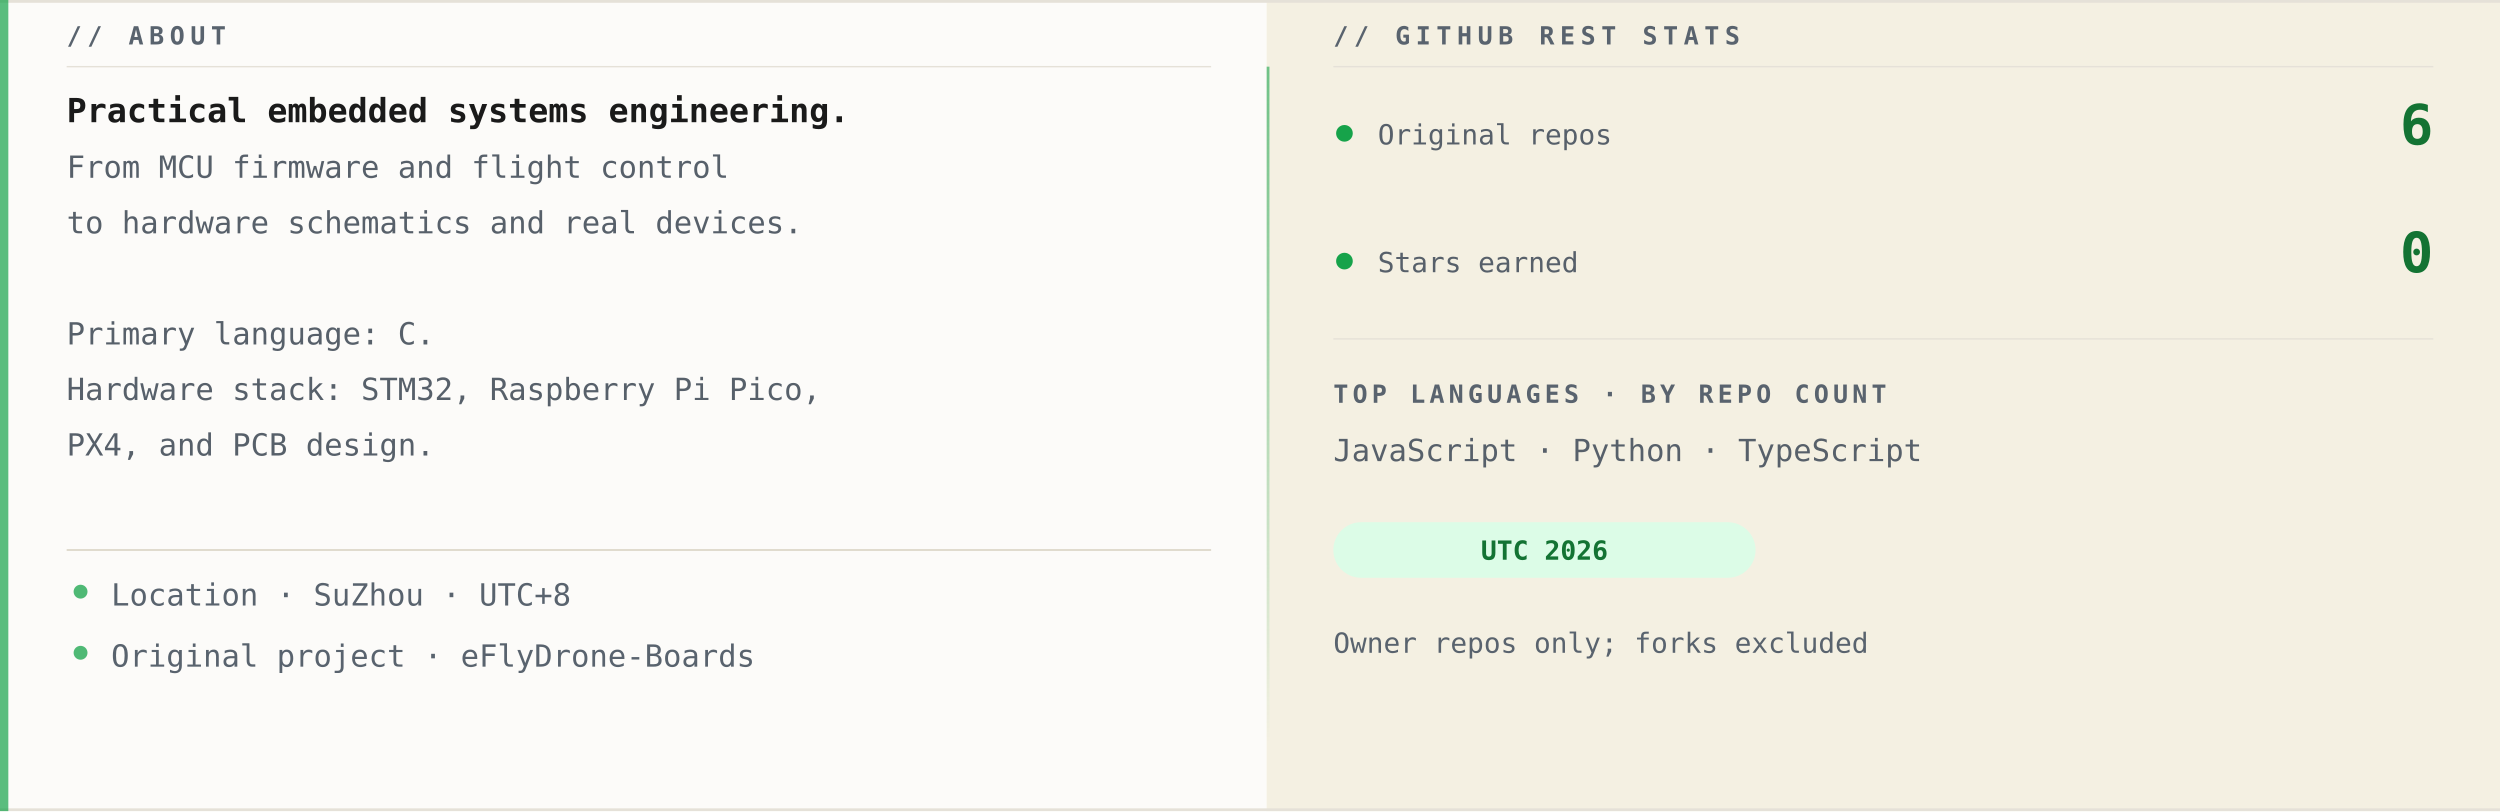
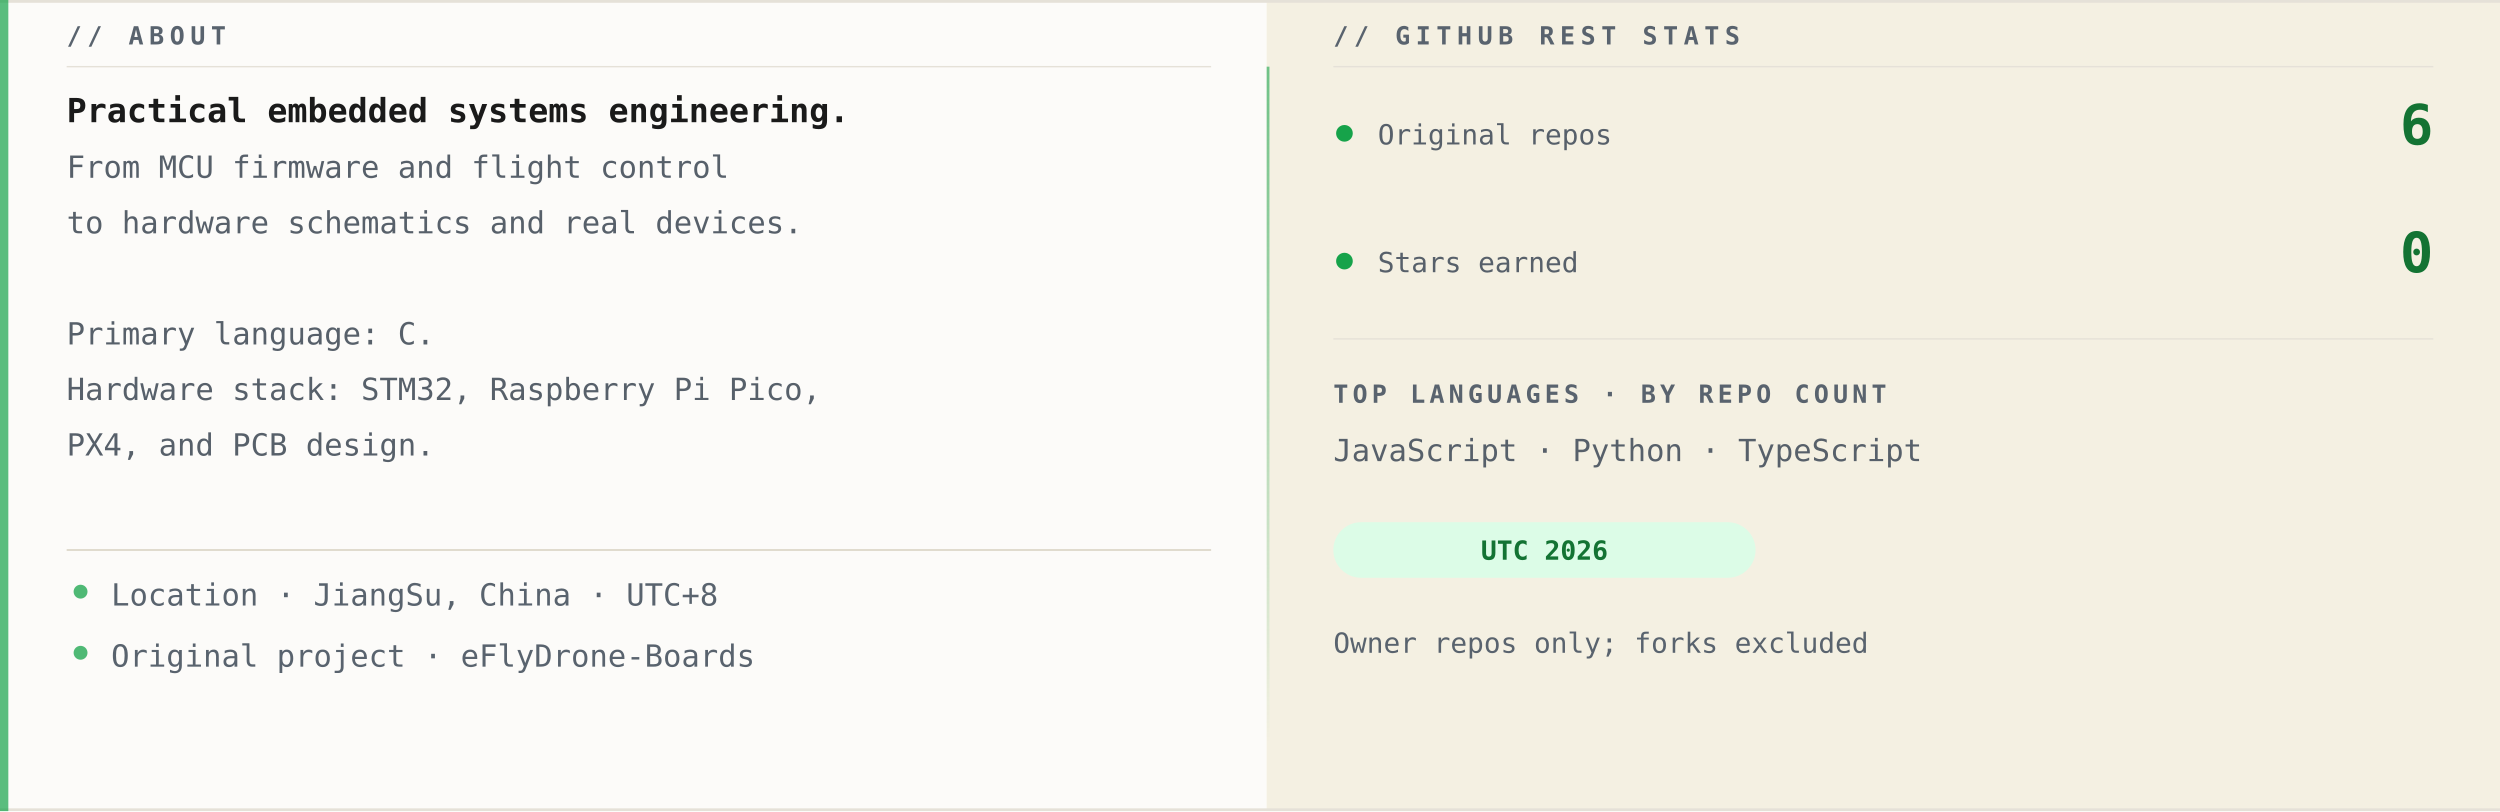
<svg xmlns="http://www.w3.org/2000/svg" width="900" height="292" viewBox="0 0 900 292" role="img" aria-labelledby="title desc">
  <defs>
    <linearGradient id="divider" x1="0" x2="0" y2="1">
      <stop stop-color="#16a34a" stop-opacity=".6" />
      <stop offset="1" stop-color="#16a34a" stop-opacity="0" />
    </linearGradient>
  </defs>
  <rect width="900" height="292" fill="#fcfbf9" />
  <rect x="456" width="444" height="292" fill="#f0ead6" opacity=".65" />
  <path d="M0 .5H900M0 291.5H900" stroke="#e5e1d8" stroke-width="1" />
  <text x="24" y="16" font-family="Consolas, Menlo, 'DejaVu Sans Mono', 'Courier New', monospace" font-size="9" font-weight="700" letter-spacing="2" fill="#59636e">// ABOUT</text>
  <path d="M24 24H436" stroke="#e5e1d8" stroke-width=".5" />
  <text x="24" y="44" font-family="Consolas, Menlo, 'DejaVu Sans Mono', 'Courier New', monospace" font-size="12" font-weight="700" fill="#1a1a1a">Practical embedded systems engineering.</text>
  <text x="24" y="64" font-family="Consolas, Menlo, 'DejaVu Sans Mono', 'Courier New', monospace" font-size="11" font-weight="400" fill="#57606a">From MCU firmware and flight control</text>
  <text x="24" y="84" font-family="Consolas, Menlo, 'DejaVu Sans Mono', 'Courier New', monospace" font-size="11" font-weight="400" fill="#57606a">to hardware schematics and real devices.</text>
  <text x="24" y="124" font-family="Consolas, Menlo, 'DejaVu Sans Mono', 'Courier New', monospace" font-size="11" font-weight="400" fill="#57606a">Primary language: C.</text>
  <text x="24" y="144" font-family="Consolas, Menlo, 'DejaVu Sans Mono', 'Courier New', monospace" font-size="11" font-weight="400" fill="#57606a">Hardware stack: STM32, Raspberry Pi Pico,</text>
  <text x="24" y="164" font-family="Consolas, Menlo, 'DejaVu Sans Mono', 'Courier New', monospace" font-size="11" font-weight="400" fill="#57606a">PX4, and PCB design.</text>
  <path d="M24 198H436" stroke="#d4cdbc" stroke-width=".5" />
  <circle cx="29" cy="213" r="2.5" fill="#16a34a" opacity=".75" />
-   <text x="40" y="218" font-family="Consolas, Menlo, 'DejaVu Sans Mono', 'Courier New', monospace" font-size="11" fill="#59636e">Location · SuZhou · UTC+8</text>
+   <text x="40" y="218" font-family="Consolas, Menlo, 'DejaVu Sans Mono', 'Courier New', monospace" font-size="11" fill="#59636e">Location · JiangSu, China · UTC+8</text>
  <circle cx="29" cy="235" r="2.5" fill="#16a34a" opacity=".75" />
  <text x="40" y="240" font-family="Consolas, Menlo, 'DejaVu Sans Mono', 'Courier New', monospace" font-size="11" fill="#59636e">Original project · eFlyDrone-Boards</text>
  <rect x="456" y="24" width="1" height="244" fill="url(#divider)" />
  <text x="480" y="16" font-family="Consolas, Menlo, 'DejaVu Sans Mono', 'Courier New', monospace" font-size="9" font-weight="700" letter-spacing="2" fill="#59636e">// GITHUB REST STATS</text>
  <path d="M480 24H876" stroke="#e5e1d8" stroke-width=".5" />
  <circle cx="484" cy="48" r="3" fill="#16a34a" />
  <text x="496" y="52" font-family="Consolas, Menlo, 'DejaVu Sans Mono', 'Courier New', monospace" font-size="10" fill="#57606a">Original repos</text>
  <text x="876" y="52" text-anchor="end" font-family="Consolas, Menlo, 'DejaVu Sans Mono', 'Courier New', monospace" font-size="20" font-weight="700" fill="#137333">6</text>
  <circle cx="484" cy="94" r="3" fill="#16a34a" />
  <text x="496" y="98" font-family="Consolas, Menlo, 'DejaVu Sans Mono', 'Courier New', monospace" font-size="10" fill="#57606a">Stars earned</text>
  <text x="876" y="98" text-anchor="end" font-family="Consolas, Menlo, 'DejaVu Sans Mono', 'Courier New', monospace" font-size="20" font-weight="700" fill="#137333">0</text>
  <path d="M480 122H876" stroke="#e5e1d8" stroke-width=".5" />
  <text x="480" y="145" font-family="Consolas, Menlo, 'DejaVu Sans Mono', 'Courier New', monospace" font-size="9" font-weight="700" letter-spacing="1.5" fill="#59636e">TOP LANGUAGES · BY REPO COUNT</text>
  <text x="480" y="166" font-family="Consolas, Menlo, 'DejaVu Sans Mono', 'Courier New', monospace" font-size="11" fill="#57606a">JavaScript · Python · TypeScript</text>
  <rect x="480" y="188" width="152" height="20" rx="10" fill="#dcfce7" />
  <text x="556" y="201.5" text-anchor="middle" font-family="Consolas, Menlo, 'DejaVu Sans Mono', 'Courier New', monospace" font-size="9.5" font-weight="700" fill="#137333">UTC 2026</text>
  <text x="480" y="235" font-family="Consolas, Menlo, 'DejaVu Sans Mono', 'Courier New', monospace" font-size="10" fill="#59636e">Owner repos only; forks excluded</text>
  <rect width="3" height="292" fill="#16a34a" opacity=".7" />
</svg>
